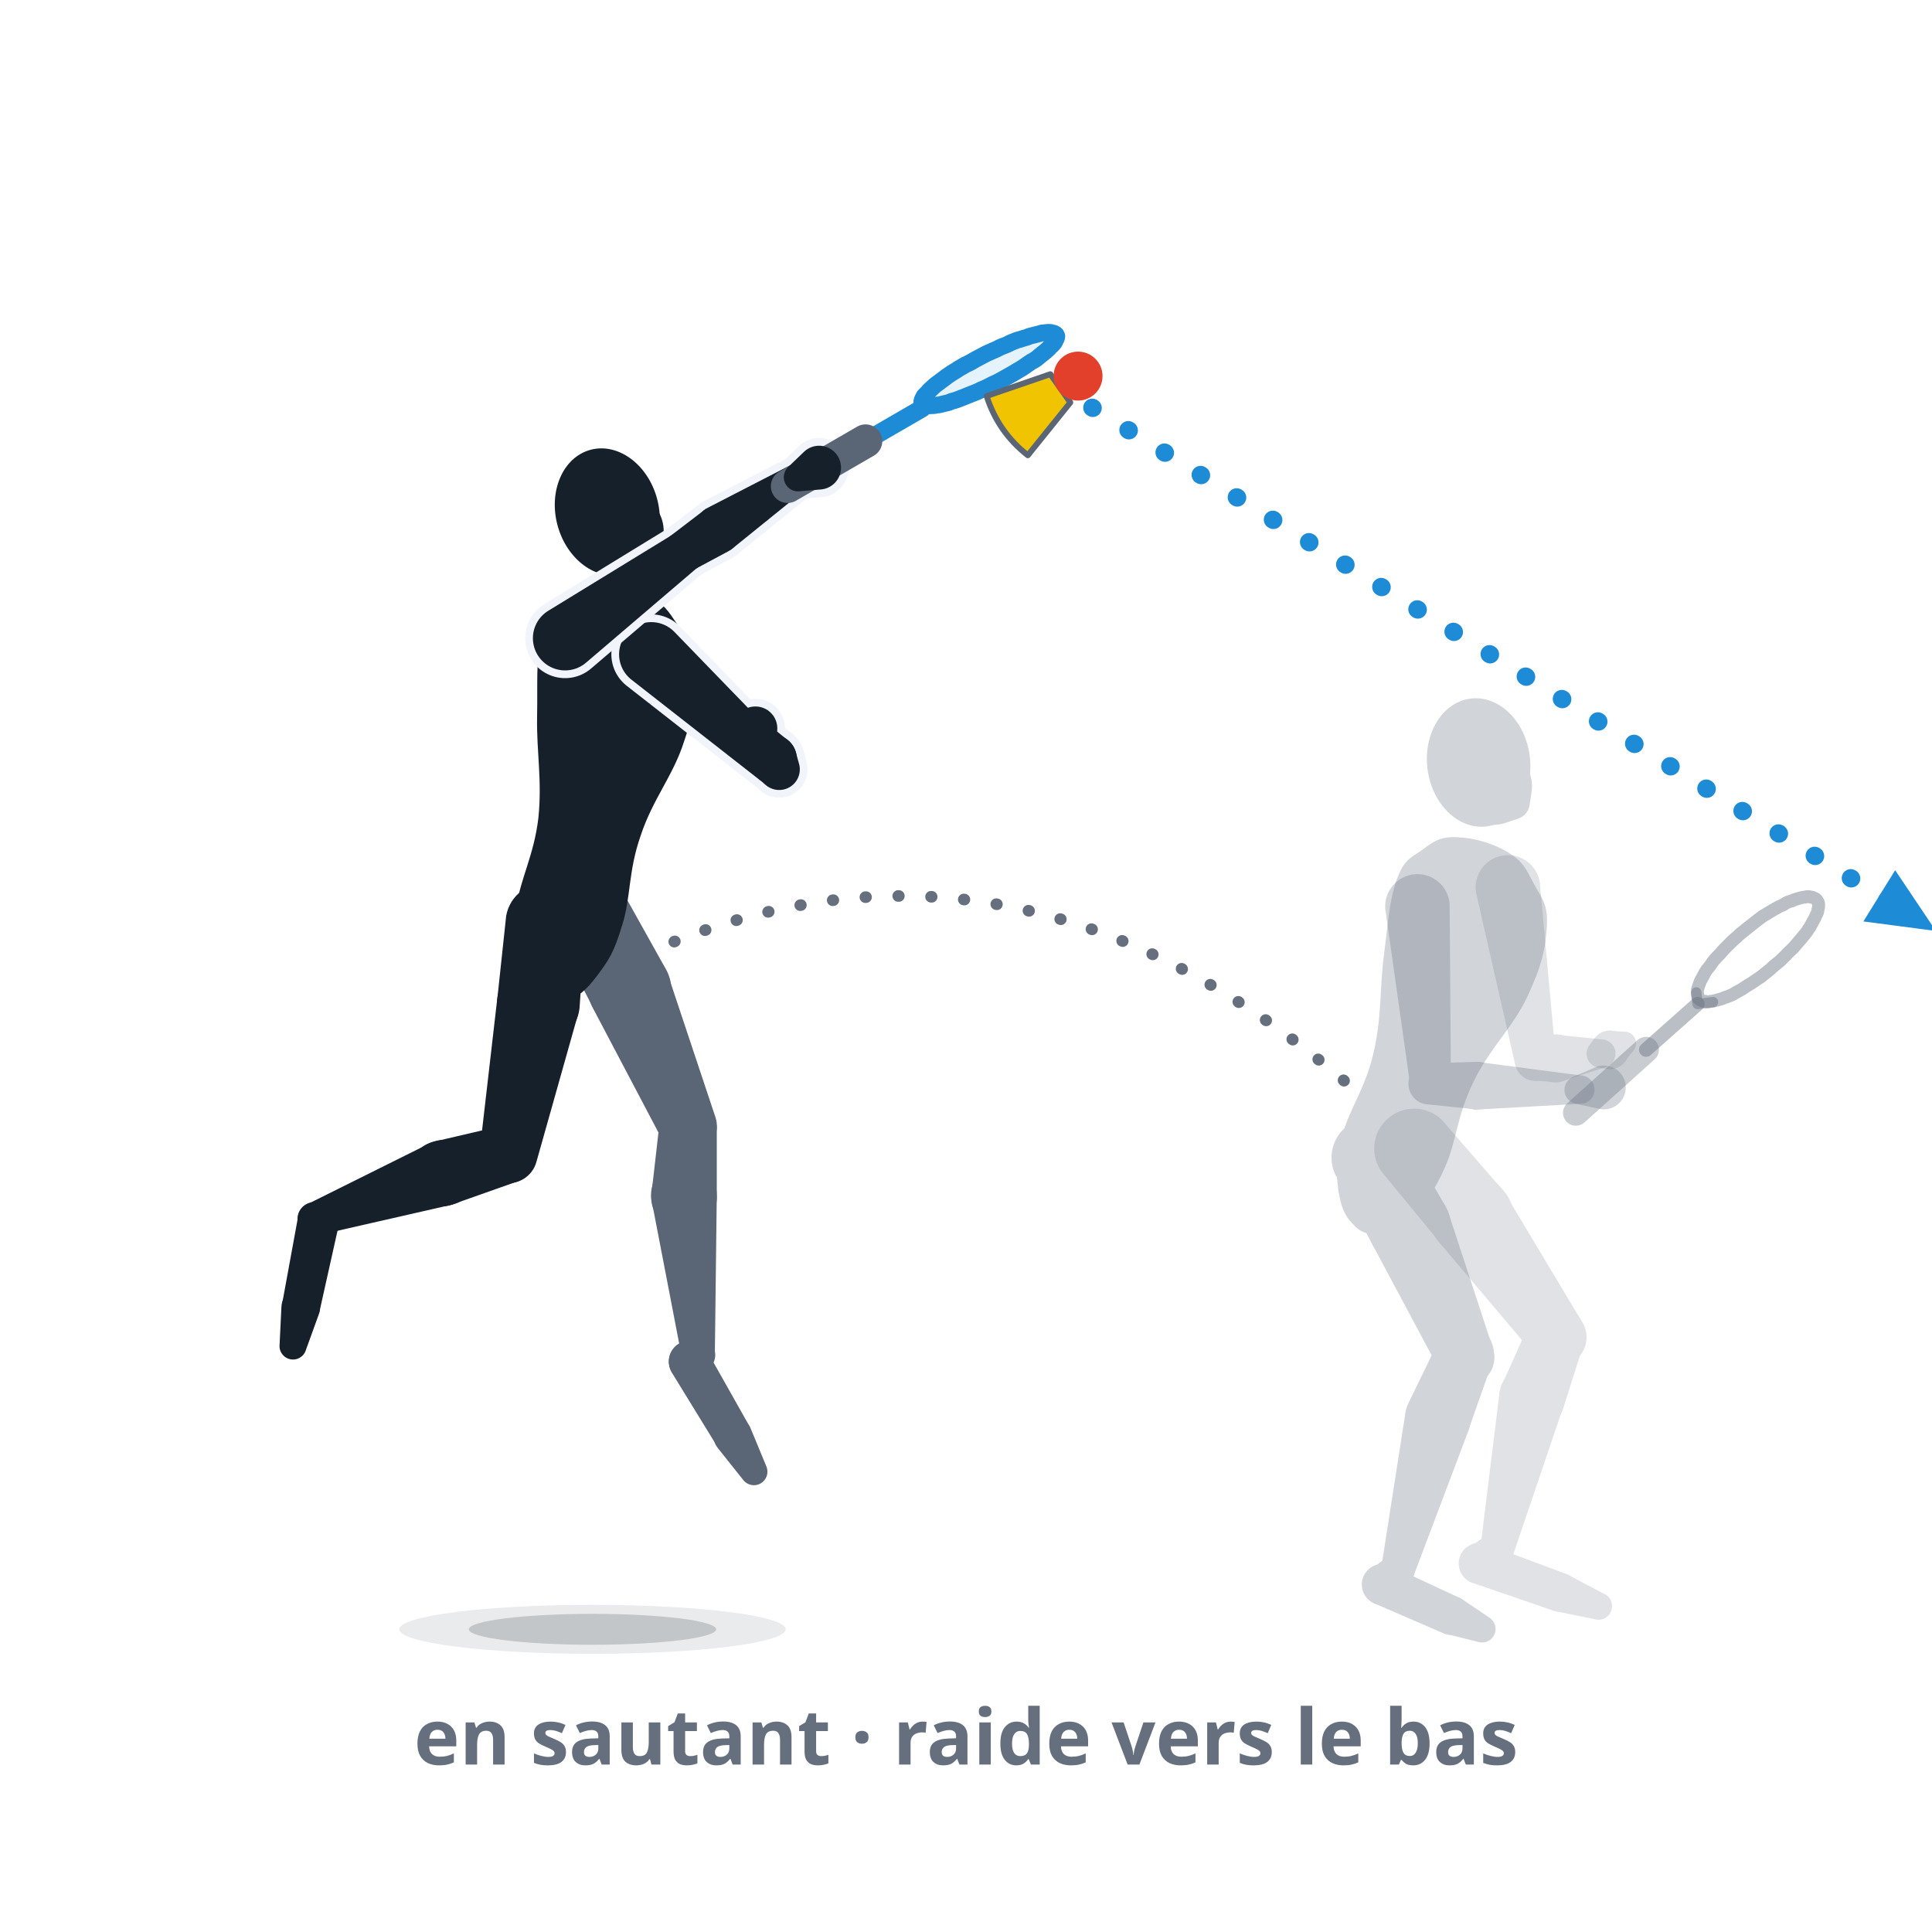
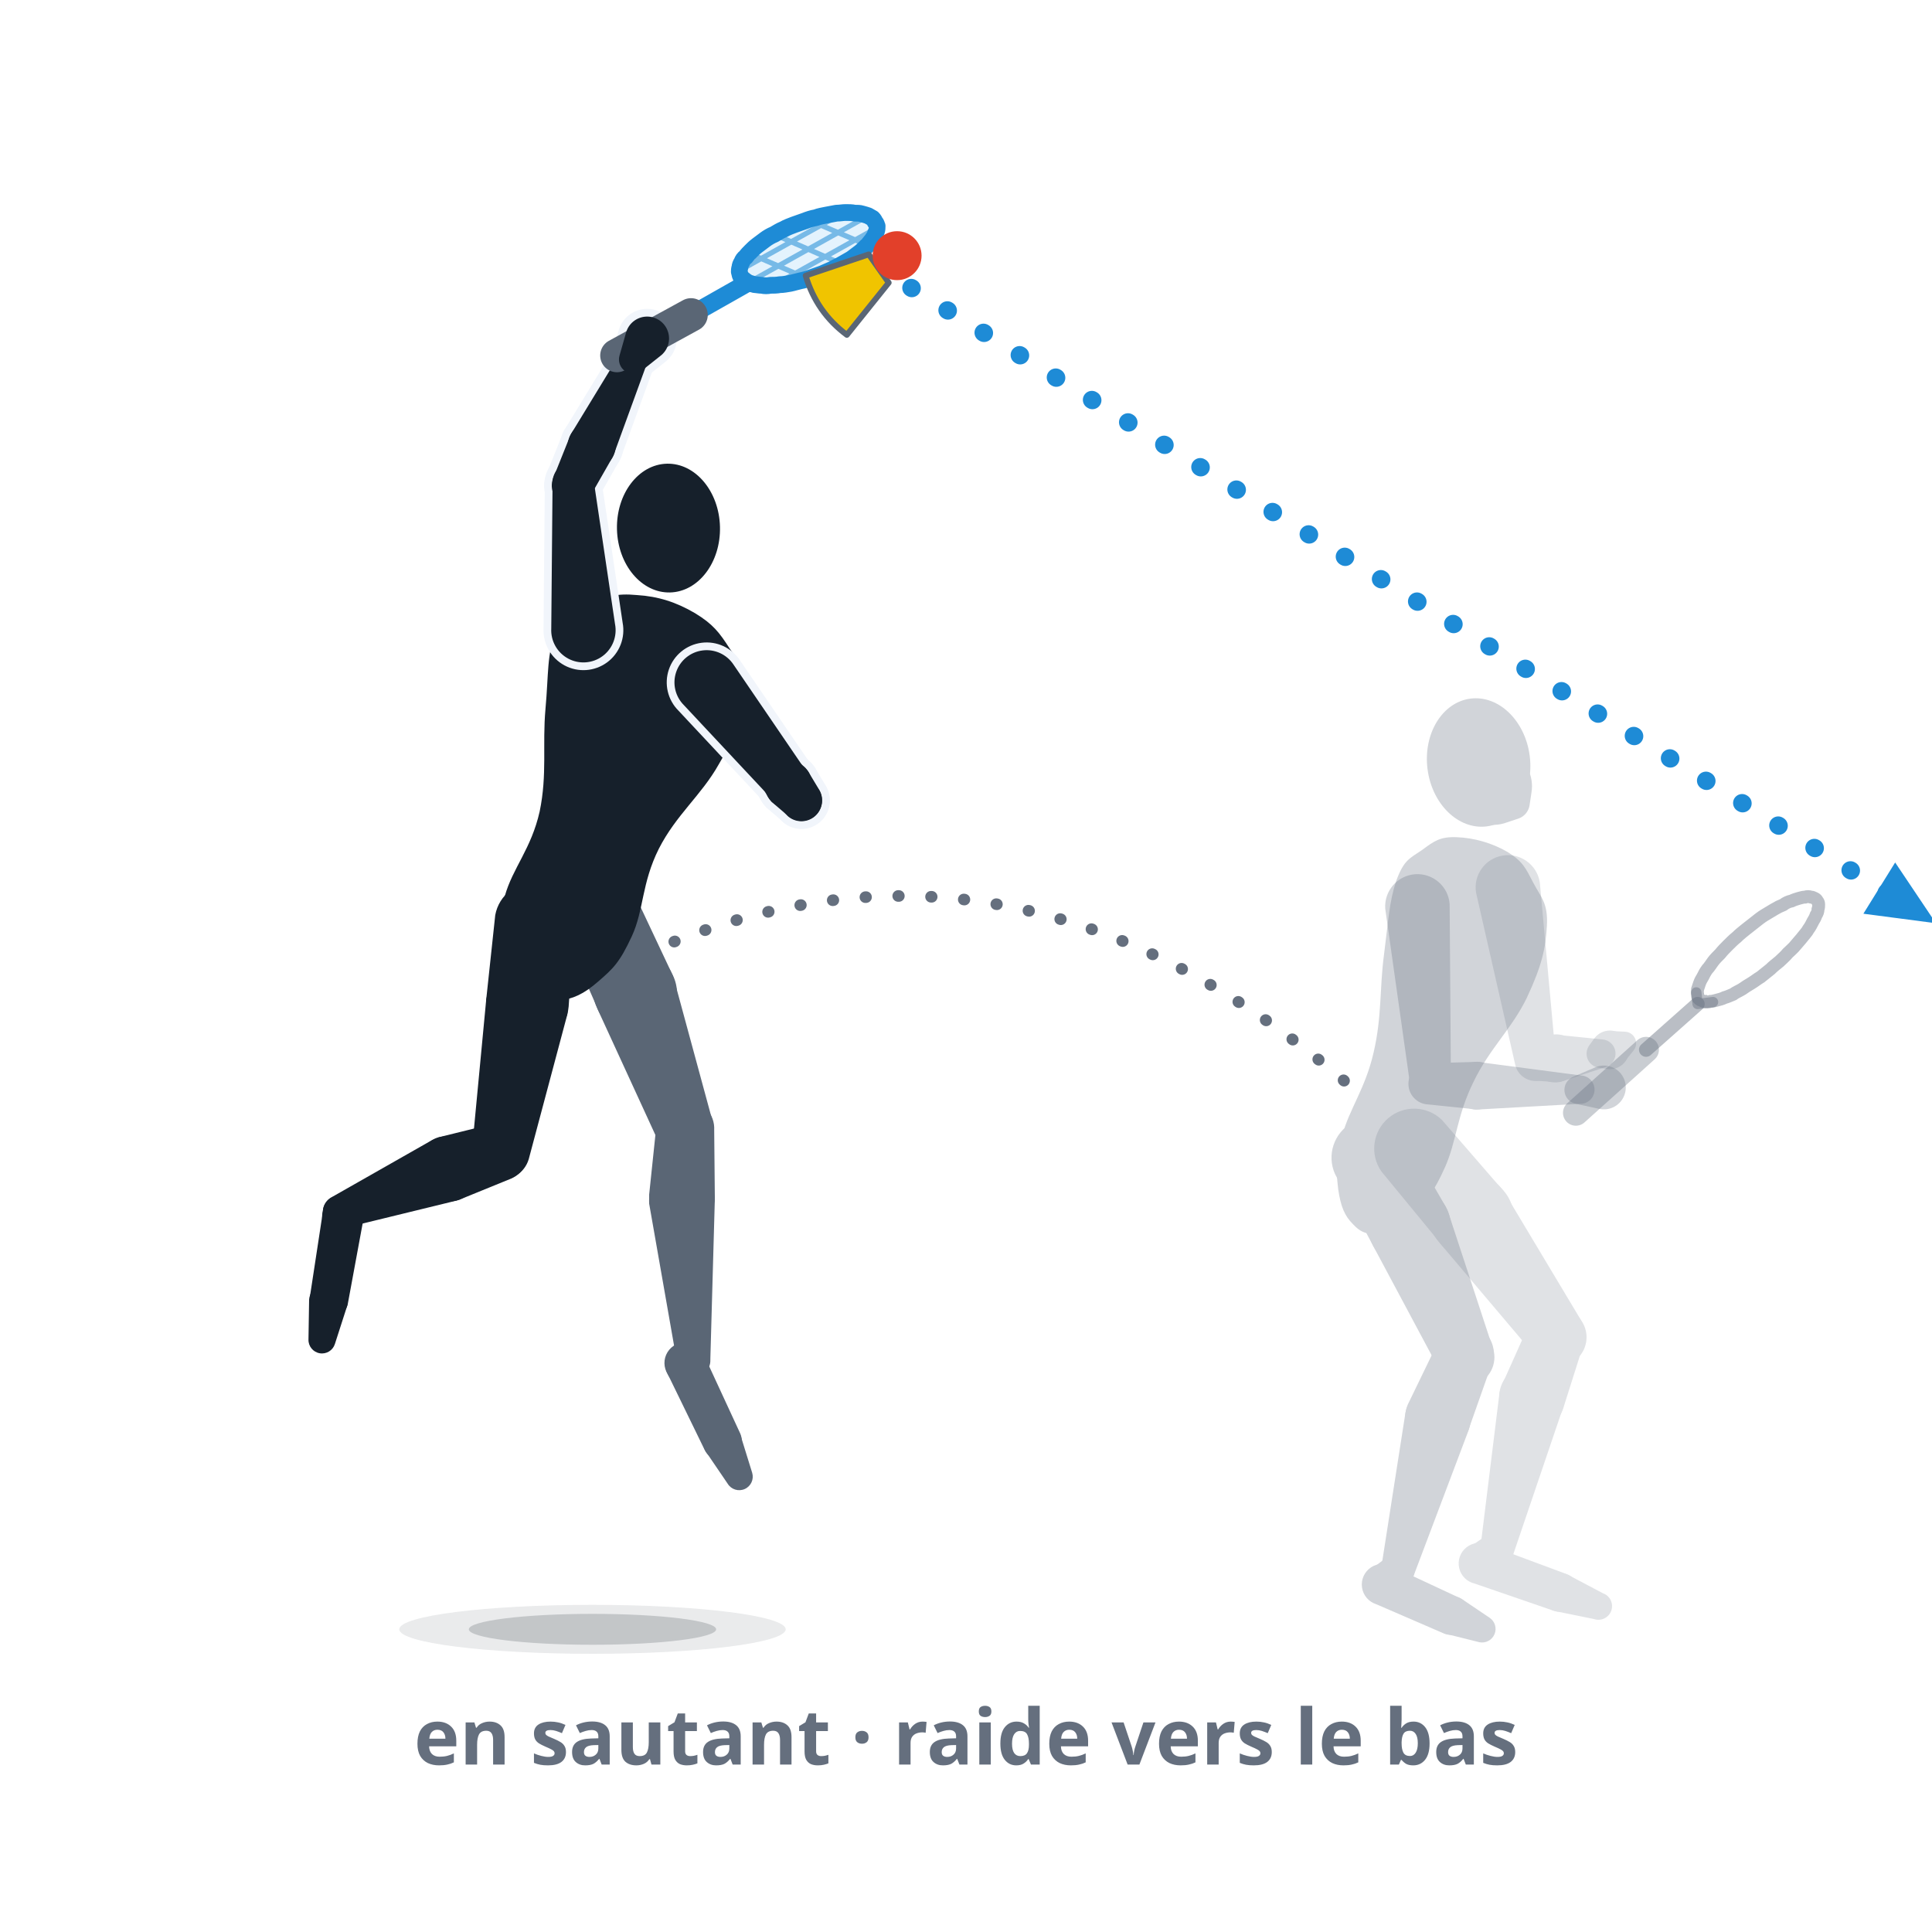
<svg xmlns="http://www.w3.org/2000/svg" viewBox="0 0 300 300" role="img" data-quelle="figuren" aria-label="Le smash sauté : le joueur frappe au sommet du saut, jambes en ciseaux, et envoie le speeder raide vers l'avant et vers le bas. En pâle à côté, la réception souple sur l'avant des deux pieds, prêt à rejouer.">
  <style>
    .s-k{fill:var(--tinte,#16202b)}
    .s-f{fill:var(--tinte-2,#5a6675)}
    .s-gk{fill:var(--tinte-3,#656f7e);opacity:.3}
    .s-gf{fill:var(--tinte-3,#656f7e);opacity:.2}
    .s-x{fill:var(--flaeche-2,#f1f5fb);stroke:var(--flaeche-2,#f1f5fb);stroke-width:2.4;stroke-linejoin:round}
    .s-rf{fill:var(--primaer,#38a4f1);opacity:.14}
+     .s-rs{fill:none;stroke:var(--primaer-dunkel,#1e8bd6);stroke-width:.8;opacity:.55}
    .s-rr{fill:none;stroke:var(--primaer-dunkel,#1e8bd6);stroke-width:2.6;stroke-linejoin:round}
    .s-rh{fill:none;stroke:var(--primaer-dunkel,#1e8bd6);stroke-width:2.1;stroke-linecap:round;stroke-linejoin:round}
    .s-rsch{fill:none;stroke:var(--primaer-dunkel,#1e8bd6);stroke-width:2.8;stroke-linecap:round}
    .s-rg{fill:none;stroke:var(--tinte-2,#5a6675);stroke-width:5.2;stroke-linecap:round}
    .s-gr{fill:none;stroke:var(--tinte-3,#656f7e);stroke-width:2;opacity:.45}
    .s-gh{fill:none;stroke:var(--tinte-3,#656f7e);stroke-width:1.6;opacity:.45;stroke-linecap:round;stroke-linejoin:round}
    .s-gsch{fill:none;stroke:var(--tinte-3,#656f7e);stroke-width:2.2;opacity:.45;stroke-linecap:round}
    .s-gg{fill:none;stroke:var(--tinte-3,#656f7e);stroke-width:4;opacity:.35;stroke-linecap:round}
    .s-korb{fill:var(--speeder-korb,#f0c400);stroke:var(--tinte-2,#5a6675);stroke-width:.9;stroke-linejoin:round}
    .s-kappe{fill:var(--speeder-kappe,#e2402a)}
    .s-sch{fill:var(--schatten-boden,#16202b2e)}
    .s-schw{fill:var(--schatten-boden,#16202b2e);opacity:.5}
    .s-bahn{fill:none;stroke:var(--primaer-dunkel,#1e8bd6);stroke-width:2.8;stroke-dasharray:.1 6.5;stroke-linecap:round}
    .s-blick{fill:none;stroke:var(--tinte-3,#656f7e);stroke-width:1.8;stroke-dasharray:.1 5;stroke-linecap:round}
    .s-mk{fill:var(--primaer-dunkel,#1e8bd6)}
    .st{fill:var(--tinte-3,#656f7e);font:600 12px/1 system-ui,sans-serif;text-anchor:middle}
  </style>
  <defs>
    <marker id="p020" viewBox="0 0 10 10" markerWidth="4.4" markerHeight="4.4" refX="5" refY="5" orient="auto">
      <path d="M1,1.2 L9.4,5 L1,8.8 Z" class="s-mk" />
    </marker>
  </defs>
  <ellipse class="s-schw" cx="92" cy="253" rx="30" ry="3.8" />
  <ellipse class="s-sch" cx="92" cy="253" rx="19.2" ry="2.4" />
  <g class="s-gf">
    <path d="M214.5,181.9L223.3,192.6A6.4,6.4 0 1 0 233,184.4L223.9,173.9A6.2,6.2 0 0 0 214.5,181.9Z" />
    <path d="M223.3,192.7L238.2,210.3A4.5,4.5 0 0 0 245.5,205L233.7,185.3A6.4,6.4 0 1 0 223.3,192.7Z" />
    <path d="M237.5,205.5L233.2,215.1A5.1,5.1 0 1 0 242.7,218.8L245.9,208.7A4.5,4.5 0 0 0 237.5,205.5Z" />
    <path d="M232.8,216.6L229.9,240.1A2.6,2.6 0 0 0 235,241.3L242.6,218.9A5.1,5.1 0 1 0 232.8,216.6Z" />
    <path d="M231,238.3L228.1,240.3A3.2,3.2 0 1 0 232.6,244.8L234.6,241.9A2.6,2.6 0 0 0 231,238.3Z" />
    <path d="M229,245.9L241.2,250.1A3,3 0 0 0 243.2,244.4L231.1,239.9A3.2,3.2 0 1 0 229,245.9Z" />
    <path d="M241.6,250.2L247.5,251.4A2.1,2.1 0 0 0 248.9,247.4L243.6,244.6A3,3 0 1 0 241.6,250.2Z" />
  </g>
  <g class="s-gf">
    <path d="M229.2,138.6L235.3,165.4A3.2,3.2 0 0 0 241.6,164.4L239.1,137A5,5 0 1 0 229.2,138.6Z" />
    <path d="M238.3,167.8L241.3,168A3.7,3.7 0 1 0 240.5,160.8L237.6,161.6A3.2,3.2 0 0 0 238.3,167.8Z" />
    <path d="M242.6,167.9L249.3,165.7A2.2,2.2 0 0 0 248.8,161.4L241.9,160.7A3.7,3.7 0 1 0 242.6,167.9Z" />
  </g>
  <g class="s-gf">
    <path d="M248.3,165.8L249.6,166A3,3 0 1 0 247.6,161.2L246.8,162.3A2.2,2.2 0 0 0 248.3,165.8Z" />
    <path d="M252.3,164.8L253.6,163.2A1.8,1.8 0 0 0 252.3,160.2L250.2,160.1A2.9,2.9 0 1 0 252.3,164.8Z" />
  </g>
  <g class="s-gk">
    <path d="M234.1,132.3C236.5,133.8 236.9,134.8 238.1,137.1C239.3,139.4 240.4,140.2 240.2,143.8C240,147.3 239.4,150 237.1,154.9C234.8,159.7 231.3,162.8 228.8,168C226.2,173.3 226.2,177.1 224.4,181.2C222.6,185.2 221.7,186.1 219.7,188.2C217.7,190.2 216.3,191 214.4,191.4C212.5,191.8 211.4,191.5 210.1,190.1C208.8,188.8 208.2,187.4 207.8,184.7C207.5,181.9 207.3,180.7 208.4,176.4C209.5,172.2 212,169.1 213.3,163.4C214.6,157.8 214.2,153.6 214.9,148.3C215.6,142.9 215.7,140.1 216.8,136.8C218,133.5 218.9,133.3 220.8,132C222.7,130.6 223.6,129.9 226.2,130C228.9,130.1 231.7,130.9 234.1,132.3Z" />
    <path d="M207.3,182.3L213.3,193.6A6.4,6.4 0 1 0 224.5,187.4L218.1,176.3A6.2,6.2 0 0 0 207.3,182.3Z" />
    <path d="M213.3,193.6L223.4,212.5A4.5,4.5 0 0 0 231.7,209L225,188.6A6.4,6.4 0 1 0 213.3,193.6Z" />
    <path d="M223.3,208.4L218.6,218.1A5.1,5.1 0 1 0 228,222.1L231.6,211.9A4.5,4.5 0 0 0 223.3,208.4Z" />
    <path d="M218.2,219.6L214.5,243.3A2.6,2.6 0 0 0 219.5,244.7L228,222.2A5.1,5.1 0 1 0 218.2,219.6Z" />
    <path d="M215.5,241.7L213,243.6A3.2,3.2 0 1 0 217.7,247.8L219.3,245.1A2.6,2.6 0 0 0 215.5,241.7Z" />
    <path d="M213.7,249.1L224.1,253.6A3,3 0 0 0 226.6,248.1L216.3,243.3A3.2,3.2 0 1 0 213.7,249.1Z" />
    <path d="M224.5,253.7L229.7,255A2.1,2.1 0 0 0 231.3,251.2L227,248.3A3,3 0 1 0 224.5,253.7Z" />
  </g>
  <g class="s-gk">
    <ellipse cx="229.6" cy="118.4" rx="8" ry="10" transform="rotate(-7.2 229.6 118.4)" />
    <path d="M234,127.7L235.8,127.1A2.6,2.6 0 0 0 237.5,125.1L237.8,123.1A6,6 0 1 0 234,127.7Z" />
  </g>
  <g class="s-gk">
    <path d="M215.1,141.1L219,168.7A3.2,3.2 0 0 0 225.3,168.2L225.1,140.4A5,5 0 1 0 215.1,141.1Z" />
    <path d="M221.8,171.5L228.6,172.2A3.7,3.7 0 1 0 228.9,164.9L222,165.1A3.2,3.2 0 0 0 221.8,171.5Z" />
    <path d="M229.2,172.3L245.3,171.4A2.2,2.2 0 0 0 245.5,167L229.5,164.9A3.7,3.7 0 1 0 229.2,172.3Z" />
  </g>
  <path class="s-gh" d="M266,155.6L263.6,155.9L263.4,154.1" />
  <path class="s-gsch" d="M255.6,163L263.6,155.9" />
  <path class="s-gr" d="M281.8,139.5C281.6,139.4 281.4,139.3 281.2,139.3C280.9,139.2 280.6,139.2 280.3,139.3C280,139.3 279.7,139.4 279.3,139.5C279,139.6 278.6,139.7 278.2,139.9C277.7,140 277.3,140.2 276.9,140.5C276.4,140.7 276,140.9 275.5,141.2C275,141.5 274.5,141.8 274,142.1C273.5,142.4 273,142.8 272.5,143.2C272.1,143.5 271.6,143.9 271.1,144.3C270.6,144.7 270.1,145.1 269.7,145.5C269.2,145.9 268.7,146.4 268.3,146.8C267.9,147.2 267.5,147.6 267.1,148.1C266.7,148.5 266.3,148.9 266,149.3C265.7,149.7 265.4,150.2 265.1,150.5C264.8,150.9 264.6,151.3 264.4,151.7C264.2,152 264,152.4 263.9,152.7C263.8,153 263.7,153.3 263.6,153.6C263.6,153.9 263.5,154.2 263.6,154.4C263.6,154.6 263.6,154.8 263.7,155C263.8,155.1 264,155.3 264.1,155.3C264.3,155.4 264.5,155.5 264.8,155.5C265,155.6 265.3,155.6 265.6,155.5C265.9,155.5 266.2,155.4 266.6,155.3C267,155.2 267.4,155.1 267.8,154.9C268.2,154.8 268.6,154.6 269.1,154.4C269.5,154.1 270,153.9 270.5,153.6C270.9,153.3 271.4,153 271.9,152.7C272.4,152.4 272.9,152 273.4,151.7C273.9,151.3 274.4,150.9 274.9,150.5C275.3,150.1 275.8,149.7 276.3,149.3C276.7,148.9 277.2,148.5 277.6,148C278,147.6 278.5,147.2 278.8,146.8C279.2,146.3 279.6,145.9 279.9,145.5C280.2,145.1 280.6,144.7 280.8,144.3C281.1,143.9 281.3,143.5 281.5,143.1C281.7,142.8 281.9,142.4 282,142.1C282.2,141.8 282.3,141.5 282.3,141.2C282.4,140.9 282.4,140.7 282.4,140.4C282.4,140.2 282.3,140 282.2,139.9C282.1,139.7 282,139.6 281.8,139.5Z" />
  <path class="s-gg" d="M244.7,172.8L255.6,163" />
  <g class="s-gk">
    <path d="M244.7,171.4L248.4,172.2A3.4,3.4 0 1 0 247.8,165.7L244.3,167.2A2.2,2.2 0 0 0 244.7,171.4Z" />
  </g>
  <path class="s-blick" d="M100,148.2 Q 158,122.2 212,170.7" />
  <g class="s-f">
-     <path d="M85.8,144.3L92.1,156.5A6.4,6.4 0 1 0 103.4,150.5L96.7,138.5A6.2,6.2 0 0 0 85.8,144.3Z" />
-     <path d="M92.1,156.6L102.9,177.1A4.5,4.5 0 0 0 111.1,173.5L103.8,151.6A6.4,6.4 0 1 0 92.1,156.6Z" />
-     <path d="M102.4,174.5L101.2,185A5.1,5.1 0 1 0 111.3,185.5L111.3,175A4.5,4.5 0 0 0 102.4,174.5Z" />
-     <path d="M101.2,186.5L105.9,210.9A2.6,2.6 0 0 0 111,210.4L111.3,185.6A5.1,5.1 0 1 0 101.2,186.5Z" />
-     <path d="M107.8,207.9L106.2,208.3A3.2,3.2 0 1 0 109.7,213.2L110.6,211.9A2.6,2.6 0 0 0 107.8,207.9Z" />
-     <path d="M104.3,213.1L111.3,224.5A3,3 0 0 0 116.4,221.5L109.8,209.8A3.2,3.2 0 1 0 104.3,213.1Z" />
-     <path d="M111.5,224.9L115.4,229.8A2.1,2.1 0 0 0 119,227.7L116.6,221.9A3,3 0 1 0 111.5,224.9Z" />
+     <path d="M87.3,144.1L92.7,156.4A6.4,6.4 0 1 0 104.3,151.1L98.6,139A6.2,6.2 0 0 0 87.3,144.1Z" />
+     <path d="M92.7,156.5L102.3,177.4A4.5,4.5 0 0 0 110.7,174.3L104.7,152.2A6.4,6.4 0 1 0 92.7,156.5Z" />
+     <path d="M101.9,175L100.8,185.5A5.1,5.1 0 1 0 111,186L110.9,175.5A4.5,4.5 0 0 0 101.9,175Z" />
+     <path d="M100.8,186.9L105.1,211.4A2.6,2.6 0 0 0 110.3,211.1L111,186.2A5.1,5.1 0 1 0 100.8,186.9Z" />
+     <path d="M107,208.5L105.6,208.9A3.2,3.2 0 1 0 109.4,213.4L110,212.2A2.6,2.6 0 0 0 107,208.5Z" />
+     <path d="M103.7,213.4L109.4,225.1A3,3 0 0 0 114.9,222.5L109.4,210.6A3.2,3.2 0 1 0 103.7,213.4Z" />
+     <path d="M109.6,225.4L113,230.4A2.1,2.1 0 0 0 116.8,228.7L115,222.9A3,3 0 1 0 109.6,225.4Z" />
  </g>
  <g class="s-k">
-     <path d="M100.6,92.6C103.2,93.8 103.7,94.8 105.2,97C106.7,99.2 107.8,99.8 108.1,103.5C108.3,107.1 108,110 106.2,115.2C104.5,120.5 101.4,124 99.5,129.7C97.5,135.4 98,139.3 96.6,143.7C95.3,148 94.5,149.1 92.8,151.4C91,153.8 89.8,154.8 87.9,155.4C86,156 84.9,155.8 83.4,154.6C82,153.4 81.2,152.1 80.6,149.3C79.9,146.6 79.6,145.3 80.2,140.8C80.8,136.4 82.9,132.9 83.6,127C84.2,121.1 83.3,116.8 83.4,111.3C83.5,105.8 83.2,102.9 84,99.4C84.8,95.9 85.6,95.6 87.4,93.9C89.1,92.3 89.9,91.5 92.6,91.2C95.2,90.9 98.1,91.4 100.6,92.6Z" />
-     <path d="M78.6,142.2L77.2,155.3A6.4,6.4 0 1 0 90,156.4L90.9,143.3A6.2,6.2 0 0 0 78.6,142.2Z" />
-     <path d="M77.2,155.2L74.5,178.6A4.5,4.5 0 0 0 83.3,180.4L89.7,157.7A6.4,6.4 0 1 0 77.2,155.2Z" />
-     <path d="M78,174.8L67.7,177.2A5.1,5.1 0 1 0 70.6,186.9L80.5,183.4A4.5,4.5 0 0 0 78,174.8Z" />
-     <path d="M66.6,177.6L47.7,187A2.6,2.6 0 0 0 49.4,191.8L70,187.1A5.1,5.1 0 1 0 66.6,177.6Z" />
-     <path d="M46.2,189.1L46.2,189.7A3.2,3.2 0 1 0 49.8,186.8L49.2,186.7A2.6,2.6 0 0 0 46.2,189.1Z" />
-     <path d="M46.2,189.4L43.8,202.5A3,3 0 0 0 49.6,203.7L52.5,190.7A3.2,3.2 0 1 0 46.2,189.4Z" />
-     <path d="M43.7,202.9L43.4,209.1A2.1,2.1 0 0 0 47.4,209.9L49.5,204.1A3,3 0 1 0 43.7,202.9Z" />
+     <path d="M107.9,95.2C110.7,96.9 111.7,98.2 113.3,100.7C115,103.2 116.4,104.1 116,107.7C115.7,111.3 114.4,113.9 111.6,118.7C108.9,123.5 105,126.5 102.3,131.8C99.6,137.2 100,141.3 98.1,145.4C96.2,149.5 95.2,150.4 92.9,152.4C90.6,154.4 89,155.1 86.7,155.4C84.4,155.6 83,155.2 81.3,153.7C79.6,152.1 78.7,150.6 78.2,147.7C77.6,144.8 77.3,143.5 78.4,139.1C79.6,134.8 82.5,131.8 83.8,126C85,120.2 84.2,115.7 84.7,110.1C85.2,104.6 84.9,101.5 86.3,98.3C87.7,95 89.1,94.9 91.6,93.8C94.2,92.6 95.7,92.1 98.9,92.4C102.2,92.6 105,93.5 107.9,95.2Z" />
+     <path d="M76.9,142.1L75.5,155.2A6.4,6.4 0 1 0 88.3,156.3L89.2,143.2A6.2,6.2 0 0 0 76.9,142.1Z" />
+     <path d="M75.5,155.2L73.3,178.4A4.5,4.5 0 0 0 82.1,180L88.1,157.5A6.4,6.4 0 1 0 75.5,155.2Z" />
+     <path d="M76.6,174.5L68.1,176.6A5.1,5.1 0 1 0 71.3,186.3L79.4,183A4.5,4.5 0 0 0 76.6,174.5Z" />
+     <path d="M66.8,177.2L51.5,185.9A2.6,2.6 0 0 0 53.4,190.7L70.6,186.5A5.1,5.1 0 1 0 66.8,177.2Z" />
+     <path d="M50.2,187.6L50.1,188.2A3.2,3.2 0 1 0 53.9,185.8L53.3,185.7A2.6,2.6 0 0 0 50.2,187.6Z" />
+     <path d="M50.1,188.4L48.1,201.5A3,3 0 0 0 54,202.5L56.4,189.5A3.2,3.2 0 1 0 50.1,188.4Z" />
+     <path d="M48,201.8L47.9,208A2.1,2.1 0 0 0 52,208.7L53.9,202.8A3,3 0 1 0 48,201.8Z" />
  </g>
  <g class="s-k">
-     <ellipse cx="94.3" cy="79.5" rx="8" ry="10" transform="rotate(-15.2 94.3 79.5)" />
-     <path d="M101.1,86.9L102,86.1A2.6,2.6 0 0 0 102.8,84.5L103,83.3A6,6 0 1 0 101.1,86.9Z" />
+     <ellipse cx="103.8" cy="82" rx="8" ry="10" transform="rotate(-1.4 103.8 82)" />
+     <path d="M99,84.7a6,6 0 1 0 12,0a6,6 0 1 0 -12,0Z" />
  </g>
  <g class="s-x">
-     <path d="M98,105.5L119.1,122A3.2,3.2 0 0 0 123.3,117.3L104.7,98.1A5,5 0 1 0 98,105.5Z" />
-     <path d="M124.1,118.7L123.6,116.9A3.7,3.7 0 1 0 117.5,120.5L118.8,121.8A3.2,3.2 0 0 0 124.1,118.7Z" />
-     <path d="M122.4,115L119.2,112.4A2.2,2.2 0 0 0 115.7,114.5L116.4,118.5A3.7,3.7 0 1 0 122.4,115Z" />
-     <path d="M113.9,113.1a3.4,3.4 0 1 0 6.8,0a3.4,3.4 0 1 0 -6.8,0Z" />
+     <path d="M106.2,109.5L122.3,126.7A3.2,3.2 0 0 0 127.2,122.7L113.9,103.2A5,5 0 1 0 106.2,109.5Z" />
+     <path d="M127.3,122.8L125.5,119.8A3.7,3.7 0 1 0 119.8,124.5L122.5,126.8A3.2,3.2 0 0 0 127.3,122.8Z" />
+     <path d="M124.7,118.9L118.5,113.6A2.2,2.2 0 0 0 115.1,116.4L119.1,123.5A3.7,3.7 0 1 0 124.7,118.9Z" />
+     <path d="M119.2,115.2L119.1,113.5A3.4,3.4 0 1 0 114.9,117L116.5,117.4A2.2,2.2 0 0 0 119.2,115.2Z" />
  </g>
  <g class="s-k">
-     <path d="M98,105.5L119.1,122A3.2,3.2 0 0 0 123.3,117.3L104.7,98.1A5,5 0 1 0 98,105.5Z" />
-     <path d="M124.1,118.7L123.6,116.9A3.7,3.7 0 1 0 117.5,120.5L118.8,121.8A3.2,3.2 0 0 0 124.1,118.7Z" />
-     <path d="M122.4,115L119.2,112.4A2.2,2.2 0 0 0 115.7,114.5L116.4,118.5A3.7,3.7 0 1 0 122.4,115Z" />
+     <path d="M106.2,109.5L122.3,126.7A3.2,3.2 0 0 0 127.2,122.7L113.9,103.2A5,5 0 1 0 106.2,109.5Z" />
+     <path d="M127.3,122.8L125.5,119.8A3.7,3.7 0 1 0 119.8,124.5L122.5,126.8A3.2,3.2 0 0 0 127.3,122.8Z" />
+     <path d="M124.7,118.9L118.5,113.6A2.2,2.2 0 0 0 115.1,116.4L119.1,123.5A3.7,3.7 0 1 0 124.7,118.9Z" />
  </g>
  <g class="s-k">
-     <path d="M113.9,113.1a3.4,3.4 0 1 0 6.8,0a3.4,3.4 0 1 0 -6.8,0Z" />
+     <path d="M119.2,115.2L119.1,113.5A3.4,3.4 0 1 0 114.9,117L116.5,117.4A2.2,2.2 0 0 0 119.2,115.2Z" />
  </g>
  <g class="s-x">
-     <path d="M91,102.9L108.1,88.3A3.2,3.2 0 0 0 104.3,83.1L85.2,94.8A5,5 0 1 0 91,102.9Z" />
-     <path d="M107.5,88.6L113.1,85.6A3.7,3.7 0 1 0 109.1,79.4L104,83.3A3.2,3.2 0 0 0 107.5,88.6Z" />
-     <path d="M113.7,85.2L125.2,75.9A2.2,2.2 0 0 0 122.8,72.2L109.6,79A3.7,3.7 0 1 0 113.7,85.2Z" />
-     <path d="M124,76.3L127.5,76A3.4,3.4 0 1 0 124.8,70.2L122.3,72.6A2.2,2.2 0 0 0 124,76.3Z" />
+     <path d="M95.5,96.9L92.2,74.7A3.2,3.2 0 0 0 85.8,75.2L85.6,97.6A5,5 0 1 0 95.5,96.9Z" />
+     <path d="M91.8,76.8L95,71.2A3.7,3.7 0 1 0 88.4,68L86,74A3.2,3.2 0 0 0 91.8,76.8Z" />
+     <path d="M95.3,70.6L100.4,56.6A2.2,2.2 0 0 0 96.4,54.7L88.6,67.5A3.7,3.7 0 1 0 95.3,70.6Z" />
+     <path d="M99.6,57.6L102.5,55.3A3.4,3.4 0 1 0 97.2,51.7L96.2,55.2A2.2,2.2 0 0 0 99.6,57.6Z" />
  </g>
  <g class="s-k">
-     <path d="M91,102.9L108.1,88.3A3.2,3.2 0 0 0 104.3,83.1L85.2,94.8A5,5 0 1 0 91,102.9Z" />
-     <path d="M107.5,88.6L113.1,85.6A3.7,3.7 0 1 0 109.1,79.4L104,83.3A3.2,3.2 0 0 0 107.5,88.6Z" />
-     <path d="M113.7,85.2L125.2,75.9A2.2,2.2 0 0 0 122.8,72.2L109.6,79A3.7,3.7 0 1 0 113.7,85.2Z" />
+     <path d="M95.5,96.9L92.2,74.7A3.2,3.2 0 0 0 85.8,75.2L85.6,97.6A5,5 0 1 0 95.5,96.9Z" />
+     <path d="M91.8,76.8L95,71.2A3.7,3.7 0 1 0 88.4,68L86,74A3.2,3.2 0 0 0 91.8,76.8Z" />
+     <path d="M95.3,70.6L100.4,56.6A2.2,2.2 0 0 0 96.4,54.7L88.6,67.5A3.7,3.7 0 1 0 95.3,70.6Z" />
  </g>
-   <path class="s-rf" d="M163.4,51.7C163.2,51.6 163,51.6 162.7,51.6C162.5,51.6 162.1,51.7 161.8,51.7C161.5,51.8 161.1,51.9 160.7,52C160.3,52.1 159.8,52.2 159.4,52.4C158.9,52.5 158.5,52.7 158,52.8C157.5,53 156.9,53.2 156.4,53.5C155.9,53.7 155.3,53.9 154.8,54.2C154.3,54.4 153.7,54.7 153.2,54.9C152.6,55.2 152.1,55.5 151.5,55.8C151,56.1 150.5,56.4 150,56.6C149.5,56.9 148.9,57.2 148.5,57.5C148,57.8 147.5,58.1 147.1,58.4C146.7,58.7 146.3,59 145.9,59.3C145.5,59.6 145.2,59.8 144.9,60.1C144.6,60.4 144.3,60.6 144.1,60.9C143.9,61.1 143.7,61.3 143.5,61.5C143.4,61.7 143.3,61.9 143.2,62.1C143.2,62.2 143.1,62.4 143.2,62.5C143.2,62.6 143.3,62.7 143.4,62.8C143.5,62.9 143.6,63 143.8,63C144,63 144.2,63 144.5,63C144.8,63 145.1,63 145.4,62.9C145.8,62.9 146.1,62.8 146.5,62.7C147,62.6 147.4,62.5 147.8,62.3C148.3,62.2 148.8,62 149.3,61.8C149.8,61.6 150.3,61.4 150.8,61.2C151.3,61 151.9,60.8 152.4,60.5C153,60.3 153.5,60 154.1,59.7C154.6,59.5 155.2,59.2 155.7,58.9C156.2,58.6 156.8,58.3 157.3,58C157.8,57.7 158.3,57.4 158.8,57.1C159.2,56.8 159.7,56.5 160.1,56.2C160.5,56 161,55.7 161.3,55.4C161.7,55.1 162,54.8 162.3,54.6C162.6,54.3 162.9,54.1 163.1,53.8C163.4,53.6 163.5,53.4 163.7,53.2C163.8,53 163.9,52.8 164,52.6C164.1,52.4 164.1,52.3 164.1,52.2C164,52 164,51.9 163.9,51.9C163.8,51.8 163.6,51.7 163.4,51.7Z" />
-   <path class="s-rh" d="M145.9,62.9L143.2,63.4L142.9,62.4" />
-   <path class="s-rsch" d="M134.4,68.5L143.2,63.4" />
-   <path class="s-rr" d="M163.4,51.7C163.2,51.6 163,51.6 162.7,51.6C162.5,51.6 162.1,51.7 161.8,51.7C161.5,51.8 161.1,51.9 160.7,52C160.3,52.1 159.8,52.2 159.4,52.4C158.9,52.5 158.5,52.7 158,52.8C157.5,53 156.9,53.2 156.4,53.5C155.9,53.7 155.3,53.9 154.8,54.2C154.3,54.4 153.7,54.7 153.2,54.9C152.6,55.2 152.1,55.5 151.5,55.8C151,56.1 150.5,56.4 150,56.6C149.5,56.9 148.9,57.2 148.5,57.5C148,57.8 147.5,58.1 147.1,58.4C146.7,58.7 146.3,59 145.9,59.3C145.5,59.6 145.2,59.8 144.9,60.1C144.6,60.4 144.3,60.6 144.1,60.9C143.9,61.1 143.7,61.3 143.5,61.5C143.4,61.7 143.3,61.9 143.2,62.1C143.2,62.2 143.1,62.4 143.2,62.5C143.2,62.6 143.3,62.7 143.4,62.8C143.5,62.9 143.6,63 143.8,63C144,63 144.2,63 144.5,63C144.8,63 145.1,63 145.4,62.9C145.8,62.9 146.1,62.8 146.5,62.7C147,62.6 147.4,62.5 147.8,62.3C148.3,62.2 148.8,62 149.3,61.8C149.8,61.6 150.3,61.4 150.8,61.2C151.3,61 151.9,60.8 152.4,60.5C153,60.3 153.5,60 154.1,59.7C154.6,59.5 155.2,59.2 155.7,58.9C156.2,58.6 156.8,58.3 157.3,58C157.8,57.7 158.3,57.4 158.8,57.1C159.2,56.8 159.7,56.5 160.1,56.2C160.5,56 161,55.7 161.3,55.4C161.7,55.1 162,54.8 162.3,54.6C162.6,54.3 162.9,54.1 163.1,53.8C163.4,53.6 163.5,53.4 163.7,53.2C163.8,53 163.9,52.8 164,52.6C164.1,52.4 164.1,52.3 164.1,52.2C164,52 164,51.9 163.9,51.9C163.8,51.8 163.6,51.7 163.4,51.7Z" />
-   <path class="s-rg" d="M122.3,75.5L134.4,68.5" />
+   <path class="s-rf" d="M134.8,33.5C134.5,33.4 134.2,33.3 133.8,33.2C133.5,33.1 133.1,33.1 132.7,33.1C132.3,33 131.8,33 131.3,33C130.9,33 130.4,33.1 129.9,33.1C129.4,33.2 128.8,33.3 128.3,33.4C127.8,33.5 127.2,33.6 126.7,33.8C126.1,33.9 125.5,34.1 125,34.3C124.4,34.5 123.9,34.7 123.3,34.9C122.8,35.1 122.2,35.3 121.7,35.6C121.2,35.8 120.7,36.1 120.2,36.4C119.7,36.6 119.2,36.9 118.8,37.2C118.4,37.5 118,37.8 117.6,38.1C117.2,38.4 116.9,38.7 116.6,39C116.3,39.3 116,39.6 115.8,39.9C115.5,40.1 115.3,40.4 115.2,40.7C115,41 114.9,41.3 114.9,41.5C114.8,41.8 114.8,42 114.8,42.2C114.9,42.5 114.9,42.7 115,42.9C115.2,43.1 115.3,43.3 115.5,43.4C115.7,43.6 115.9,43.7 116.2,43.9C116.5,44 116.8,44.1 117.2,44.2C117.5,44.2 117.9,44.3 118.3,44.3C118.7,44.4 119.2,44.4 119.6,44.3C120.1,44.3 120.6,44.3 121.1,44.2C121.6,44.2 122.1,44.1 122.7,44C123.2,43.9 123.8,43.7 124.3,43.6C124.9,43.5 125.4,43.3 126,43.1C126.6,42.9 127.1,42.7 127.7,42.5C128.2,42.3 128.8,42 129.3,41.8C129.8,41.5 130.3,41.3 130.8,41C131.3,40.7 131.7,40.5 132.2,40.2C132.6,39.9 133,39.6 133.4,39.3C133.8,39 134.1,38.7 134.4,38.4C134.7,38.1 135,37.8 135.2,37.5C135.5,37.2 135.6,36.9 135.8,36.7C135.9,36.4 136,36.1 136.1,35.9C136.2,35.6 136.2,35.4 136.2,35.1C136.1,34.9 136.1,34.7 135.9,34.5C135.8,34.3 135.7,34.1 135.5,33.9C135.3,33.8 135,33.6 134.8,33.5Z" />
+   <path class="s-rs" d="M120.7,44L135.6,35.7M116.9,43.5L134.1,33.9M115.4,41.7L130.3,33.4M125,43.1L116.7,39.5M130.3,40.8L120.7,36.6M134.3,37.9L125.9,34.3" />
+   <path class="s-rh" d="M118.9,44.5L115.6,44.2L114.7,42.6" />
+   <path class="s-rsch" d="M107.3,48.9L115.6,44.2" />
+   <path class="s-rr" d="M134.8,33.5C134.5,33.4 134.2,33.3 133.8,33.2C133.5,33.1 133.1,33.1 132.7,33.1C132.3,33 131.8,33 131.3,33C130.9,33 130.4,33.1 129.9,33.1C129.4,33.2 128.8,33.3 128.3,33.4C127.8,33.5 127.2,33.6 126.7,33.8C126.1,33.9 125.5,34.1 125,34.3C124.4,34.5 123.9,34.7 123.3,34.9C122.8,35.1 122.2,35.3 121.7,35.6C121.2,35.8 120.7,36.1 120.2,36.4C119.7,36.6 119.2,36.9 118.8,37.2C118.4,37.5 118,37.8 117.6,38.1C117.2,38.4 116.9,38.7 116.6,39C116.3,39.3 116,39.6 115.8,39.9C115.5,40.1 115.3,40.4 115.2,40.7C115,41 114.9,41.3 114.9,41.5C114.8,41.8 114.8,42 114.8,42.2C114.9,42.5 114.9,42.7 115,42.9C115.2,43.1 115.3,43.3 115.5,43.4C115.7,43.6 115.9,43.7 116.2,43.9C116.5,44 116.8,44.1 117.2,44.2C117.5,44.2 117.9,44.3 118.3,44.3C118.7,44.4 119.2,44.4 119.6,44.3C120.1,44.3 120.6,44.3 121.1,44.2C121.6,44.2 122.1,44.1 122.7,44C123.2,43.9 123.8,43.7 124.3,43.6C124.9,43.5 125.4,43.3 126,43.1C126.6,42.9 127.1,42.7 127.7,42.5C128.2,42.3 128.8,42 129.3,41.8C129.8,41.5 130.3,41.3 130.8,41C131.3,40.7 131.7,40.5 132.2,40.2C132.6,39.9 133,39.6 133.4,39.3C133.8,39 134.1,38.7 134.4,38.4C134.7,38.1 135,37.8 135.2,37.5C135.5,37.2 135.6,36.9 135.8,36.7C135.9,36.4 136,36.1 136.1,35.9C136.2,35.6 136.2,35.4 136.2,35.1C136.1,34.9 136.1,34.7 135.9,34.5C135.8,34.3 135.7,34.1 135.5,33.9C135.3,33.8 135,33.6 134.8,33.5Z" />
+   <path class="s-rg" d="M95.8,55.2L107.3,48.9" />
  <g class="s-k">
-     <path d="M124,76.3L127.5,76A3.4,3.4 0 1 0 124.8,70.2L122.3,72.6A2.2,2.2 0 0 0 124,76.3Z" />
+     <path d="M99.6,57.6L102.5,55.3A3.4,3.4 0 1 0 97.2,51.7L96.2,55.2A2.2,2.2 0 0 0 99.6,57.6Z" />
  </g>
-   <path class="s-korb" d="M166.2,62.5L159.6,70.7Q155,67.1 153.2,61.5L163.1,58.1Z" />
-   <path class="s-kappe" d="M163.6,58.4a3.8,3.8 0 1 0 7.6,0a3.8,3.8 0 1 0 -7.6,0Z" />
-   <path class="s-bahn" d="M169.6,63.3 L296,141.7" marker-end="url(#p020)" />
+   <path class="s-korb" d="M138,43.9L131.5,52Q126.8,48.5 125.1,42.8L134.9,39.5Z" />
+   <path class="s-kappe" d="M135.5,39.7a3.8,3.8 0 1 0 7.6,0a3.8,3.8 0 1 0 -7.6,0Z" />
+   <path class="s-bahn" d="M141.5,44.7 L296,140.5" marker-end="url(#p020)" />
  <text class="st" x="150" y="274">en sautant · raide vers le bas</text>
</svg>
